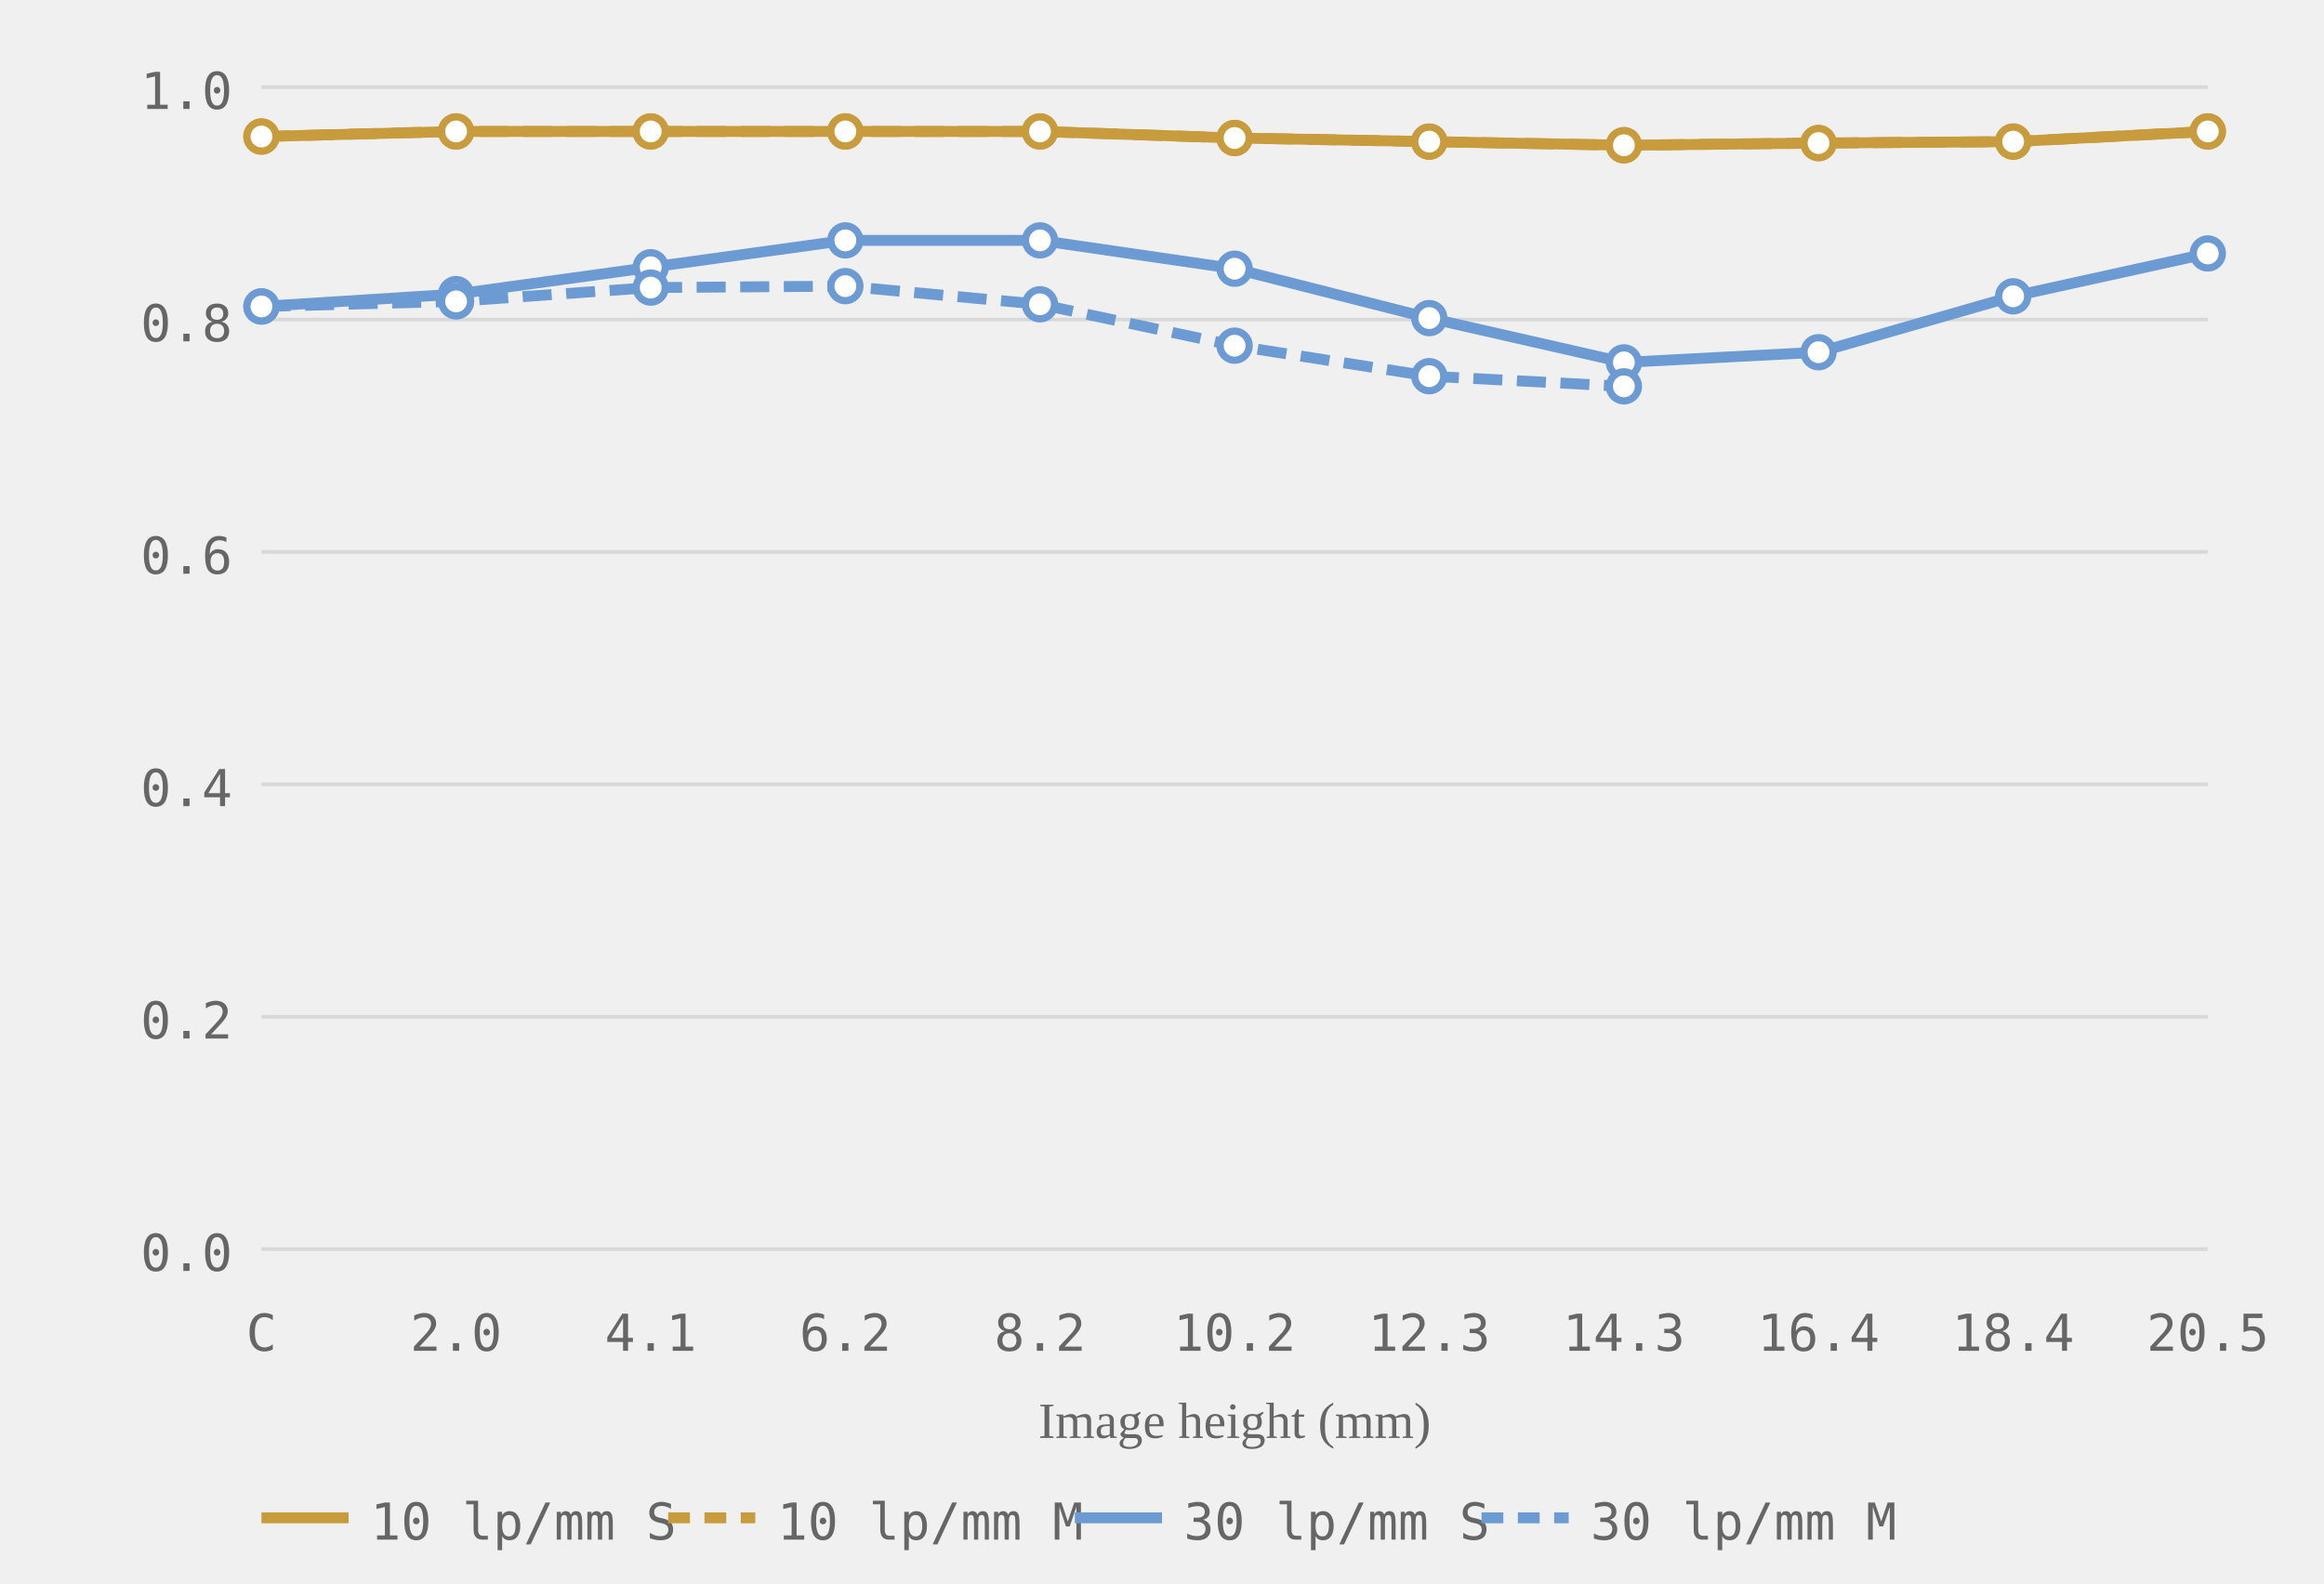
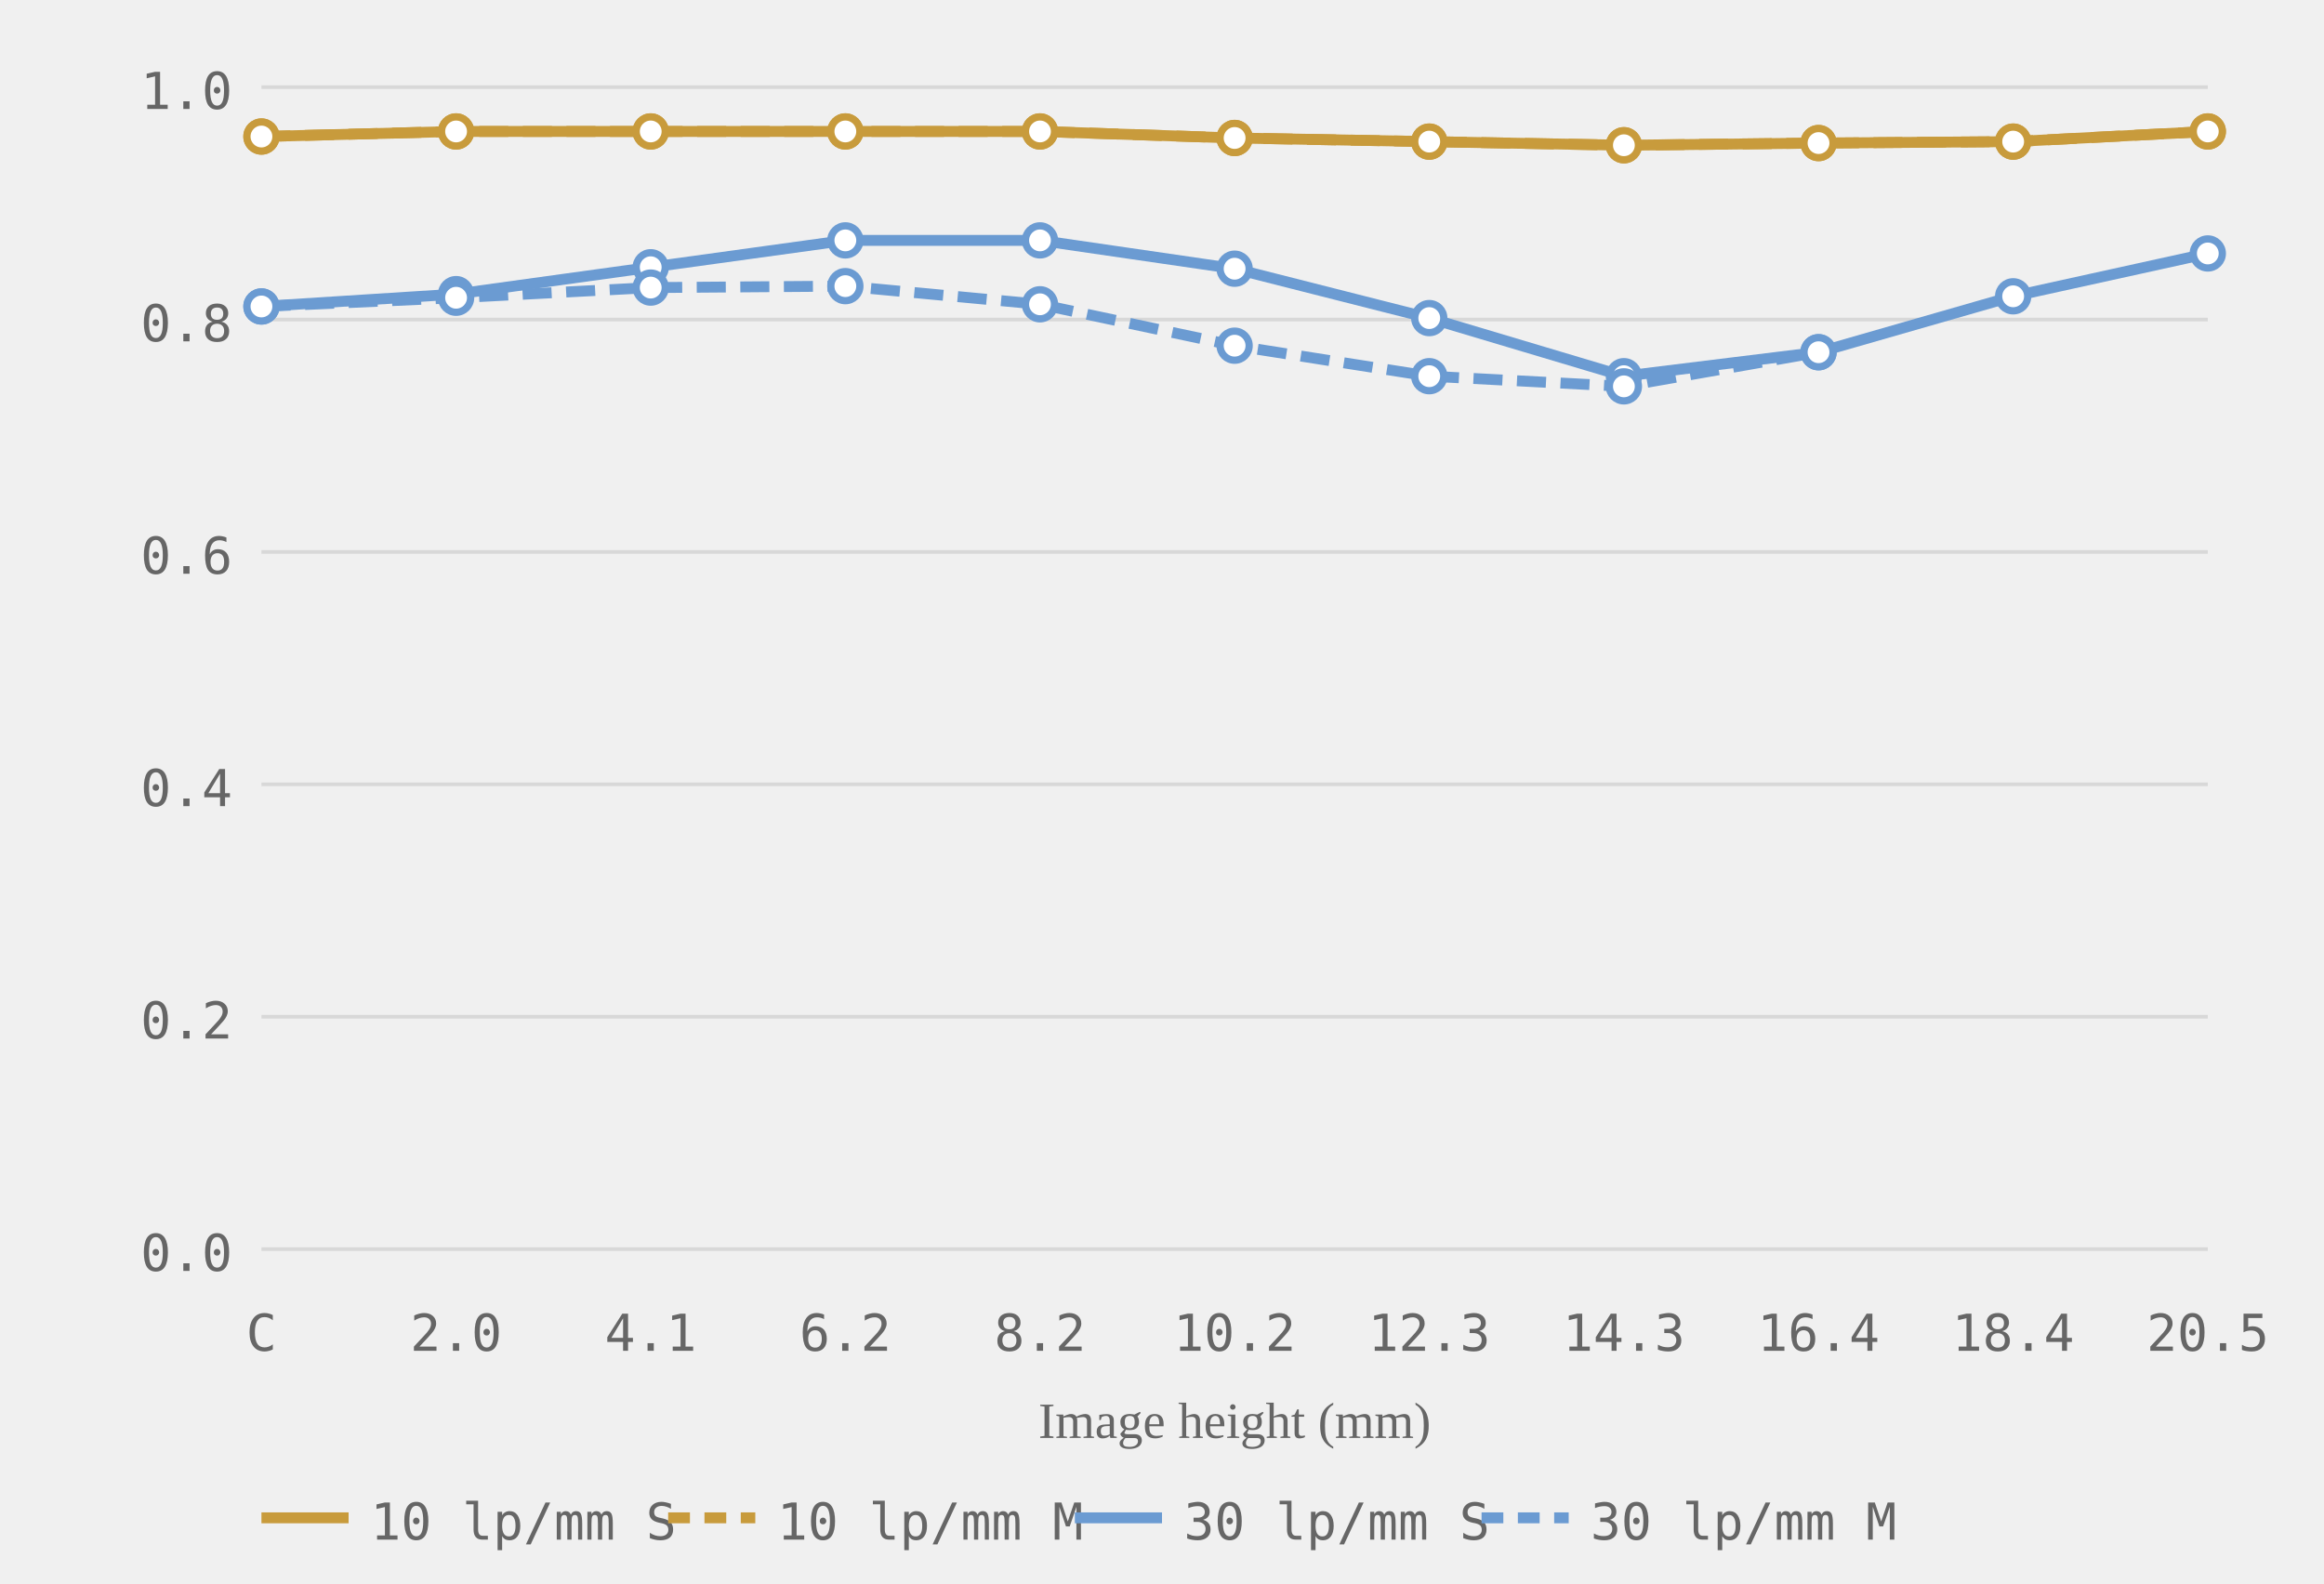
<svg xmlns="http://www.w3.org/2000/svg" viewBox="0 0 320 218" role="img" aria-label="MTF chart, generated from readings">
  <style>.grid-line { stroke: #d8d8d8; stroke-width: 0.5; }.axis-label { font-size: 7px; fill: #666666; font-family: ui-monospace, monospace; }.axis-y { text-anchor: end; }.axis-x { text-anchor: middle; }.axis-title { font-size: 7px; fill: #666666; text-anchor: middle; }.curve { fill: none; stroke-width: 1.5; }.curve-m { stroke-dasharray: 4 2; }.dot { fill: white; stroke-width: 1; }.legend-text { font-size: 7px; fill: #666666; font-family: ui-monospace, monospace; }</style>
  <line class="grid-line" x1="36" y1="172.0" x2="304" y2="172.0" />
  <line class="grid-line" x1="36" y1="140.0" x2="304" y2="140.0" />
  <line class="grid-line" x1="36" y1="108.0" x2="304" y2="108.0" />
  <line class="grid-line" x1="36" y1="76.0" x2="304" y2="76.0" />
  <line class="grid-line" x1="36" y1="44.0" x2="304" y2="44.0" />
  <line class="grid-line" x1="36" y1="12.0" x2="304" y2="12.0" />
  <text class="axis-label axis-y" x="32" y="175.0">0.0</text>
  <text class="axis-label axis-y" x="32" y="143.0">0.2</text>
  <text class="axis-label axis-y" x="32" y="111.0">0.4</text>
  <text class="axis-label axis-y" x="32" y="79.0">0.6</text>
  <text class="axis-label axis-y" x="32" y="47.0">0.8</text>
  <text class="axis-label axis-y" x="32" y="15.0">1.0</text>
  <text class="axis-label axis-x" x="36.0" y="186">C</text>
  <text class="axis-label axis-x" x="62.8" y="186">2.0</text>
  <text class="axis-label axis-x" x="89.6" y="186">4.1</text>
  <text class="axis-label axis-x" x="116.4" y="186">6.2</text>
  <text class="axis-label axis-x" x="143.2" y="186">8.2</text>
  <text class="axis-label axis-x" x="170.0" y="186">10.2</text>
  <text class="axis-label axis-x" x="196.8" y="186">12.3</text>
  <text class="axis-label axis-x" x="223.6" y="186">14.3</text>
  <text class="axis-label axis-x" x="250.4" y="186">16.4</text>
  <text class="axis-label axis-x" x="277.2" y="186">18.4</text>
  <text class="axis-label axis-x" x="304.0" y="186">20.5</text>
  <text class="axis-title" x="170.0" y="198">Image height (mm)</text>
  <polyline class="curve curve-10" style="stroke:#c89b3c" points="36.0,18.8 62.8,18.1 89.6,18.1 116.4,18.1 143.2,18.1 170.0,19.0 196.8,19.5 223.6,20.0 250.4,19.7 277.2,19.5 304.0,18.1" />
  <polyline class="curve curve-10 curve-m" style="stroke:#c89b3c" points="36.0,18.8 62.8,18.1 89.6,18.1 116.4,18.1 143.2,18.1 170.0,19.0 196.8,19.5 223.6,20.0 250.4,19.7 277.2,19.5 304.0,18.1" stroke-dasharray="4 2" />
-   <polyline class="curve curve-30" style="stroke:#6b9bd2" points="36.0,42.2 62.8,40.5 89.6,36.8 116.4,33.1 143.2,33.1 170.0,37.0 196.8,43.8 223.6,49.9 250.4,48.5 277.2,40.8 304.0,34.9" />
-   <polyline class="curve curve-30 curve-m" style="stroke:#6b9bd2" points="36.0,42.2 62.8,41.5 89.6,39.6 116.4,39.4 143.2,41.9 170.0,47.6 196.8,51.8 223.6,53.2" stroke-dasharray="4 2" />
+   <polyline class="curve curve-30" style="stroke:#6b9bd2" points="36.0,42.2 62.8,40.5 89.6,36.8 116.4,33.1 143.2,33.1 170.0,37.0 196.8,43.8 223.6,51.8 250.4,48.5 277.2,40.8 304.0,34.9" />
+   <polyline class="curve curve-30 curve-m" style="stroke:#6b9bd2" points="36.0,42.2 62.8,41.0 89.6,39.6 116.4,39.4 143.2,41.9 170.0,47.6 196.8,51.8 223.6,53.2 250.4,48.5" stroke-dasharray="4 2" />
  <circle class="dot dot-10" style="stroke:#c89b3c" cx="36.0" cy="18.8" r="2" />
  <circle class="dot dot-10" style="stroke:#c89b3c" cx="62.8" cy="18.1" r="2" />
  <circle class="dot dot-10" style="stroke:#c89b3c" cx="89.6" cy="18.1" r="2" />
  <circle class="dot dot-10" style="stroke:#c89b3c" cx="116.4" cy="18.1" r="2" />
  <circle class="dot dot-10" style="stroke:#c89b3c" cx="143.2" cy="18.1" r="2" />
  <circle class="dot dot-10" style="stroke:#c89b3c" cx="170.0" cy="19.0" r="2" />
  <circle class="dot dot-10" style="stroke:#c89b3c" cx="196.8" cy="19.5" r="2" />
  <circle class="dot dot-10" style="stroke:#c89b3c" cx="223.6" cy="20.0" r="2" />
  <circle class="dot dot-10" style="stroke:#c89b3c" cx="250.4" cy="19.7" r="2" />
  <circle class="dot dot-10" style="stroke:#c89b3c" cx="277.2" cy="19.5" r="2" />
  <circle class="dot dot-10" style="stroke:#c89b3c" cx="304.0" cy="18.1" r="2" />
  <circle class="dot dot-10" style="stroke:#c89b3c" cx="36.0" cy="18.8" r="2" />
  <circle class="dot dot-10" style="stroke:#c89b3c" cx="62.8" cy="18.1" r="2" />
  <circle class="dot dot-10" style="stroke:#c89b3c" cx="89.6" cy="18.1" r="2" />
  <circle class="dot dot-10" style="stroke:#c89b3c" cx="116.4" cy="18.1" r="2" />
  <circle class="dot dot-10" style="stroke:#c89b3c" cx="143.2" cy="18.1" r="2" />
  <circle class="dot dot-10" style="stroke:#c89b3c" cx="170.0" cy="19.0" r="2" />
  <circle class="dot dot-10" style="stroke:#c89b3c" cx="196.8" cy="19.5" r="2" />
  <circle class="dot dot-10" style="stroke:#c89b3c" cx="223.6" cy="20.0" r="2" />
  <circle class="dot dot-10" style="stroke:#c89b3c" cx="250.4" cy="19.7" r="2" />
  <circle class="dot dot-10" style="stroke:#c89b3c" cx="277.2" cy="19.5" r="2" />
  <circle class="dot dot-10" style="stroke:#c89b3c" cx="304.0" cy="18.1" r="2" />
  <circle class="dot dot-30" style="stroke:#6b9bd2" cx="36.0" cy="42.2" r="2" />
  <circle class="dot dot-30" style="stroke:#6b9bd2" cx="62.8" cy="40.5" r="2" />
  <circle class="dot dot-30" style="stroke:#6b9bd2" cx="89.6" cy="36.8" r="2" />
  <circle class="dot dot-30" style="stroke:#6b9bd2" cx="116.4" cy="33.1" r="2" />
  <circle class="dot dot-30" style="stroke:#6b9bd2" cx="143.2" cy="33.1" r="2" />
  <circle class="dot dot-30" style="stroke:#6b9bd2" cx="170.0" cy="37.0" r="2" />
  <circle class="dot dot-30" style="stroke:#6b9bd2" cx="196.8" cy="43.8" r="2" />
-   <circle class="dot dot-30" style="stroke:#6b9bd2" cx="223.6" cy="49.9" r="2" />
+   <circle class="dot dot-30" style="stroke:#6b9bd2" cx="223.6" cy="51.8" r="2" />
  <circle class="dot dot-30" style="stroke:#6b9bd2" cx="250.4" cy="48.5" r="2" />
  <circle class="dot dot-30" style="stroke:#6b9bd2" cx="277.2" cy="40.8" r="2" />
  <circle class="dot dot-30" style="stroke:#6b9bd2" cx="304.0" cy="34.9" r="2" />
  <circle class="dot dot-30" style="stroke:#6b9bd2" cx="36.0" cy="42.2" r="2" />
-   <circle class="dot dot-30" style="stroke:#6b9bd2" cx="62.8" cy="41.5" r="2" />
+   <circle class="dot dot-30" style="stroke:#6b9bd2" cx="62.8" cy="41.0" r="2" />
  <circle class="dot dot-30" style="stroke:#6b9bd2" cx="89.6" cy="39.6" r="2" />
  <circle class="dot dot-30" style="stroke:#6b9bd2" cx="116.4" cy="39.4" r="2" />
  <circle class="dot dot-30" style="stroke:#6b9bd2" cx="143.2" cy="41.9" r="2" />
  <circle class="dot dot-30" style="stroke:#6b9bd2" cx="170.0" cy="47.6" r="2" />
  <circle class="dot dot-30" style="stroke:#6b9bd2" cx="196.8" cy="51.8" r="2" />
  <circle class="dot dot-30" style="stroke:#6b9bd2" cx="223.6" cy="53.2" r="2" />
+   <circle class="dot dot-30" style="stroke:#6b9bd2" cx="250.4" cy="48.5" r="2" />
  <line x1="36" y1="209" x2="48" y2="209" stroke="#c89b3c" stroke-width="1.5" />
  <text class="legend-text" x="51" y="212">10 lp/mm S</text>
  <line x1="92" y1="209" x2="104" y2="209" stroke="#c89b3c" stroke-width="1.5" stroke-dasharray="3 2" />
  <text class="legend-text" x="107" y="212">10 lp/mm M</text>
  <line x1="148" y1="209" x2="160" y2="209" stroke="#6b9bd2" stroke-width="1.5" />
  <text class="legend-text" x="163" y="212">30 lp/mm S</text>
  <line x1="204" y1="209" x2="216" y2="209" stroke="#6b9bd2" stroke-width="1.5" stroke-dasharray="3 2" />
  <text class="legend-text" x="219" y="212">30 lp/mm M</text>
</svg>
